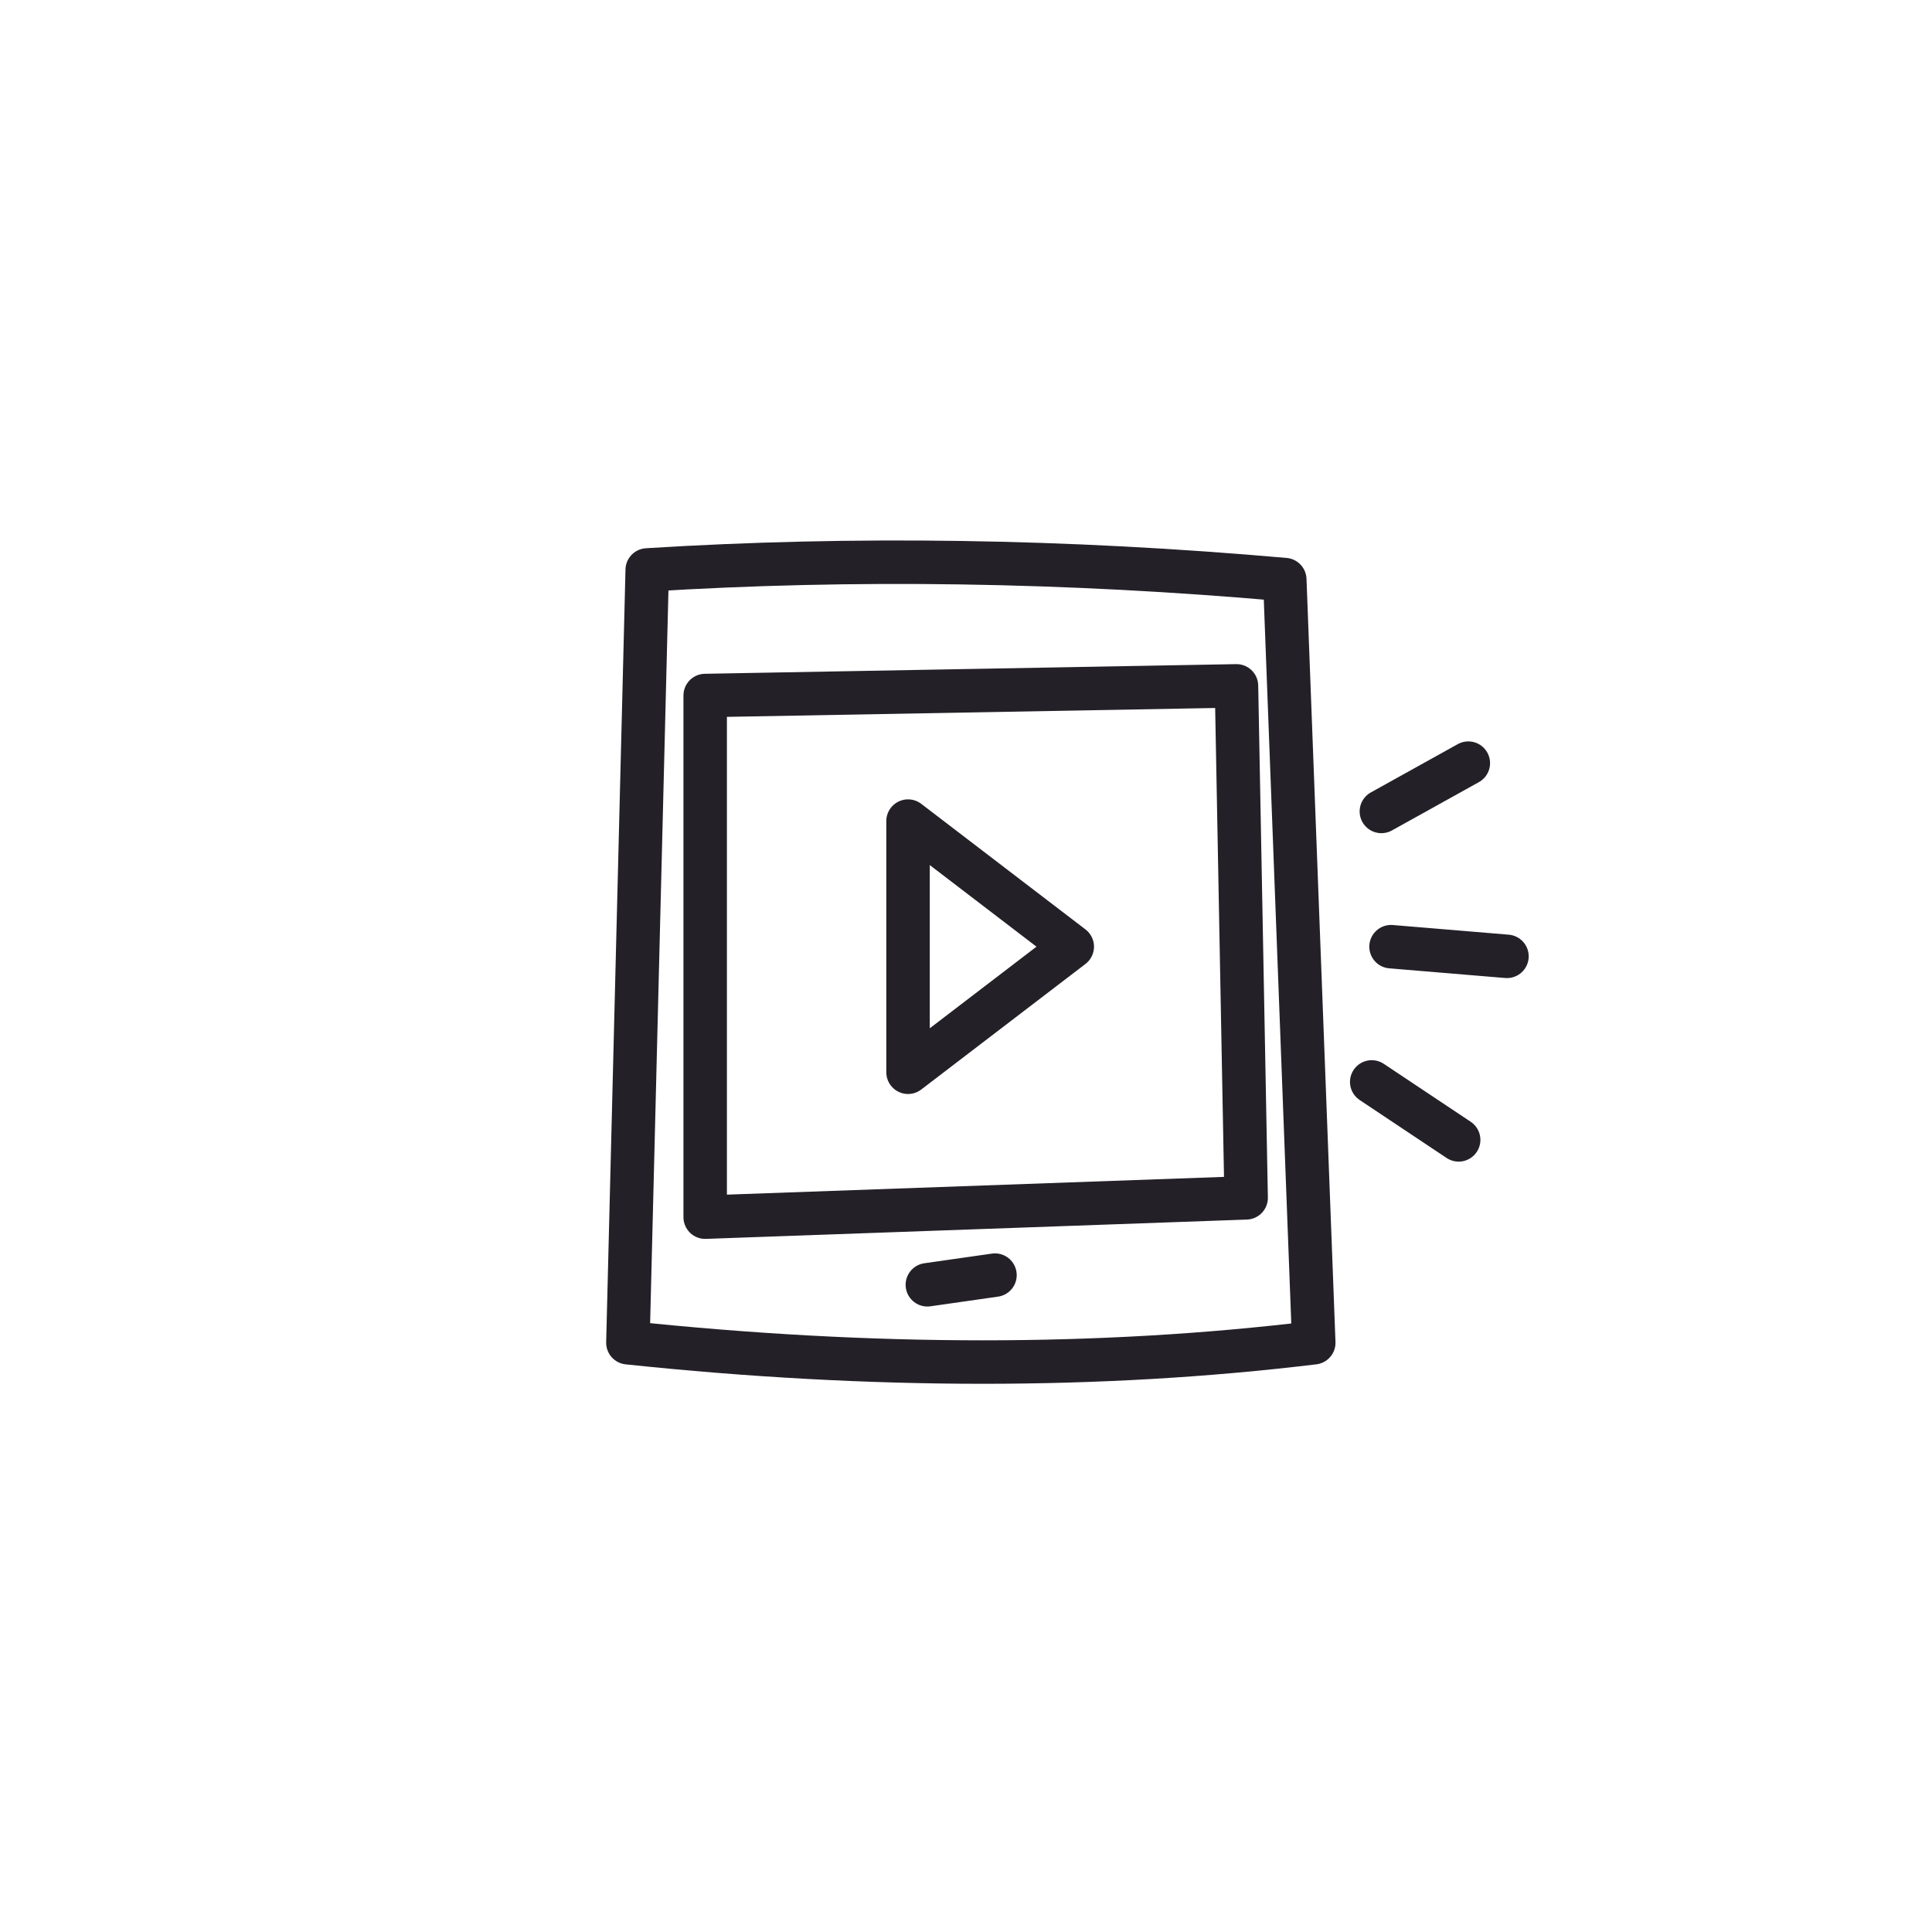
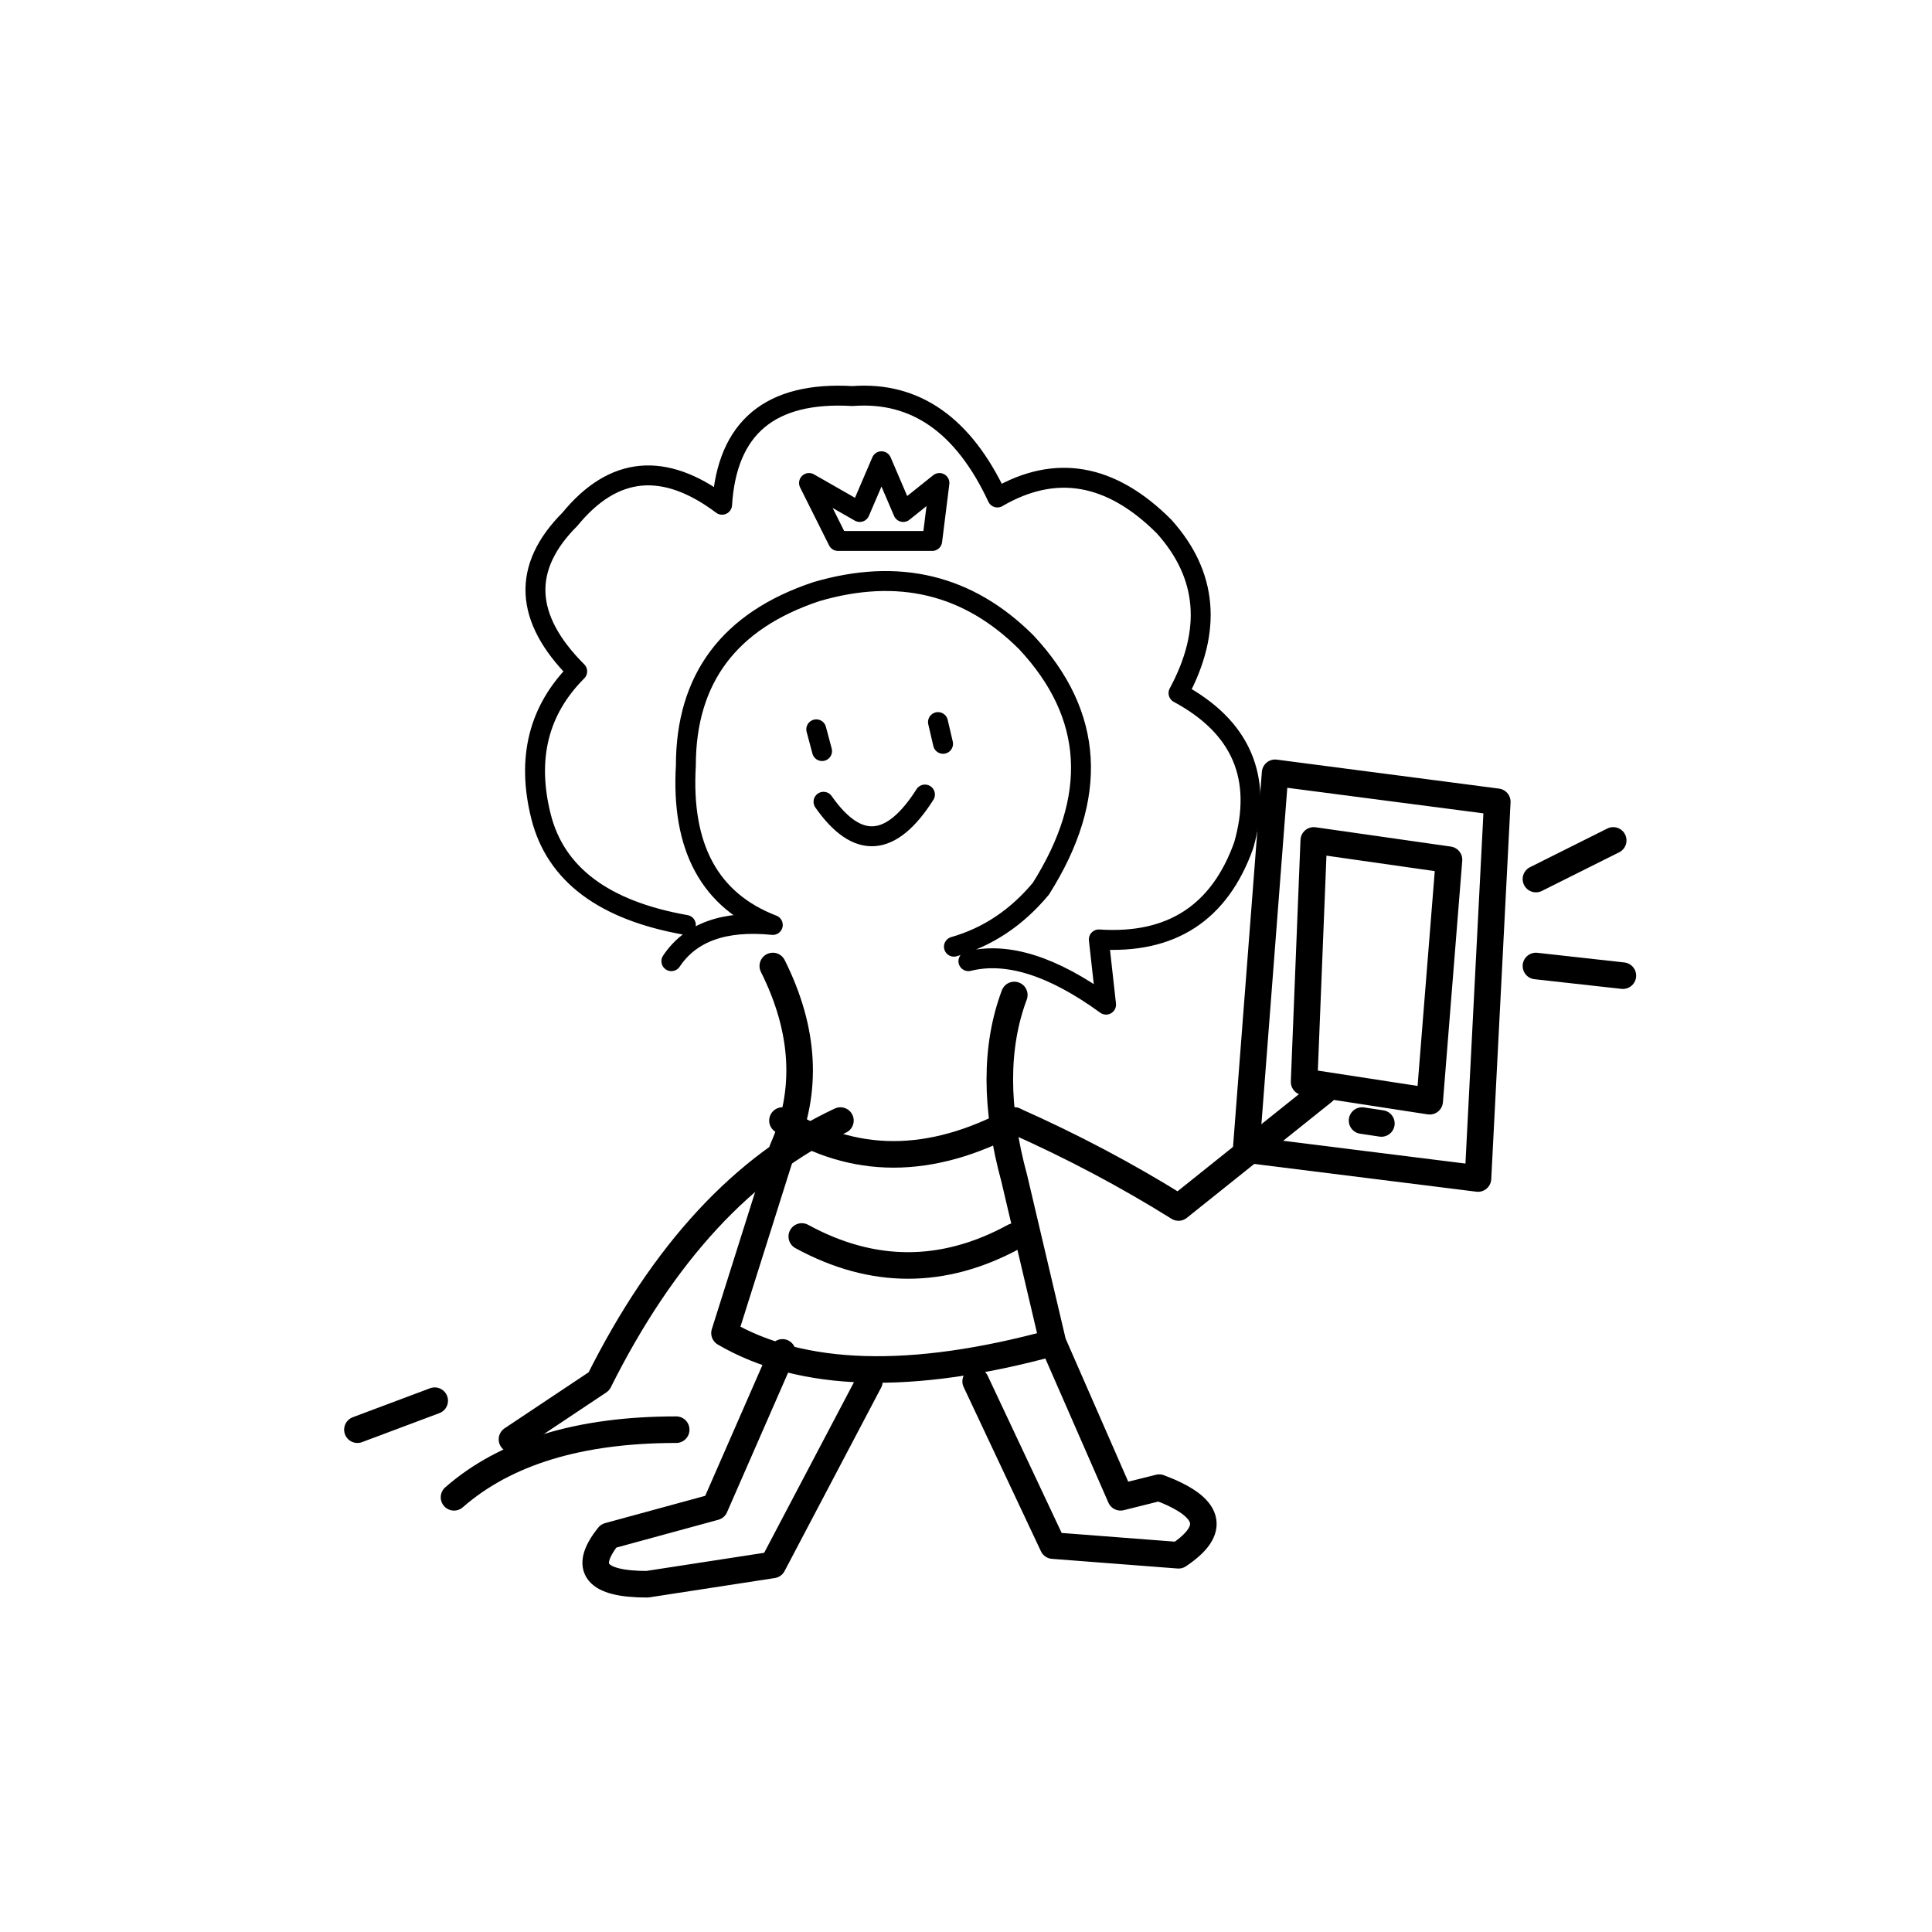
<svg xmlns="http://www.w3.org/2000/svg" viewBox="0 0 200 200">
-   <g fill="none" stroke="#242028" stroke-width="4.5" stroke-linecap="round" stroke-linejoin="round">
-     <path d="M67 59Q99 57 133 60L136 139Q103 143 65 139Z M73 72L128 71 129 124 73 126Z M96 133L103 132 M94 85L111 98 94 111Z" />
-     <path d="M143 84l9 -5 M144 98l12 1 M142 112l9 6" transform="rotate(0 100 100) translate(0 0)" />
+   <g fill="none" stroke="#000" stroke-width="2.75" stroke-linecap="round" stroke-linejoin="round">
+     <path d="M68 101Q51 98 48 86T53 66Q42 55 52 45Q61 34 73 43Q74 27 91 28Q104 27 111 42Q123 35 134 46Q143 56 136 69Q149 76 145 90Q140 104 125 103L126 112Q115 104 107 106M66 106q4-6 14-5 M80 101Q67 96 68 79Q68 61 86 55Q103 50 115 62Q129 77 117 96Q112 102 105 104 M86 74l.8 3m16-4 .7 3 M87 84q7 10 14-1 M89 48l-4-8 7 4 3-7 3 7 5-4-1 8z" transform="translate(20 20) scale(.75) rotate(0 96 104)" />
+     <path d="M80 100q5 10 1 19l-6 19q12 7 34 1l-4-17q-3-11 0-19 M81 116q11 7 24 0m-22 12q11 6 22 0 M81 140l-7 16-11 3q-4 5 4 5l13-2 10-19m11 0 8 17 13 1q6-4-2-7l-4 1-7-16" />
+     <path d="M70 148q-15 0-23 7m-10-7 8-3" opacity="1" />
+     <path d="M87 116q-15 7-25 27l-9 6m52-33q9 4 17 9l15-12" transform="rotate(0 97 115)" />
+     <path d="M132 80l23 3-2 39-24-3z M136 87l14 2-2 25-13-2z M141 116l2 .3 M159 91l8-4m-8 13 9 1" transform="translate(0 0)" />
  </g>
</svg>
